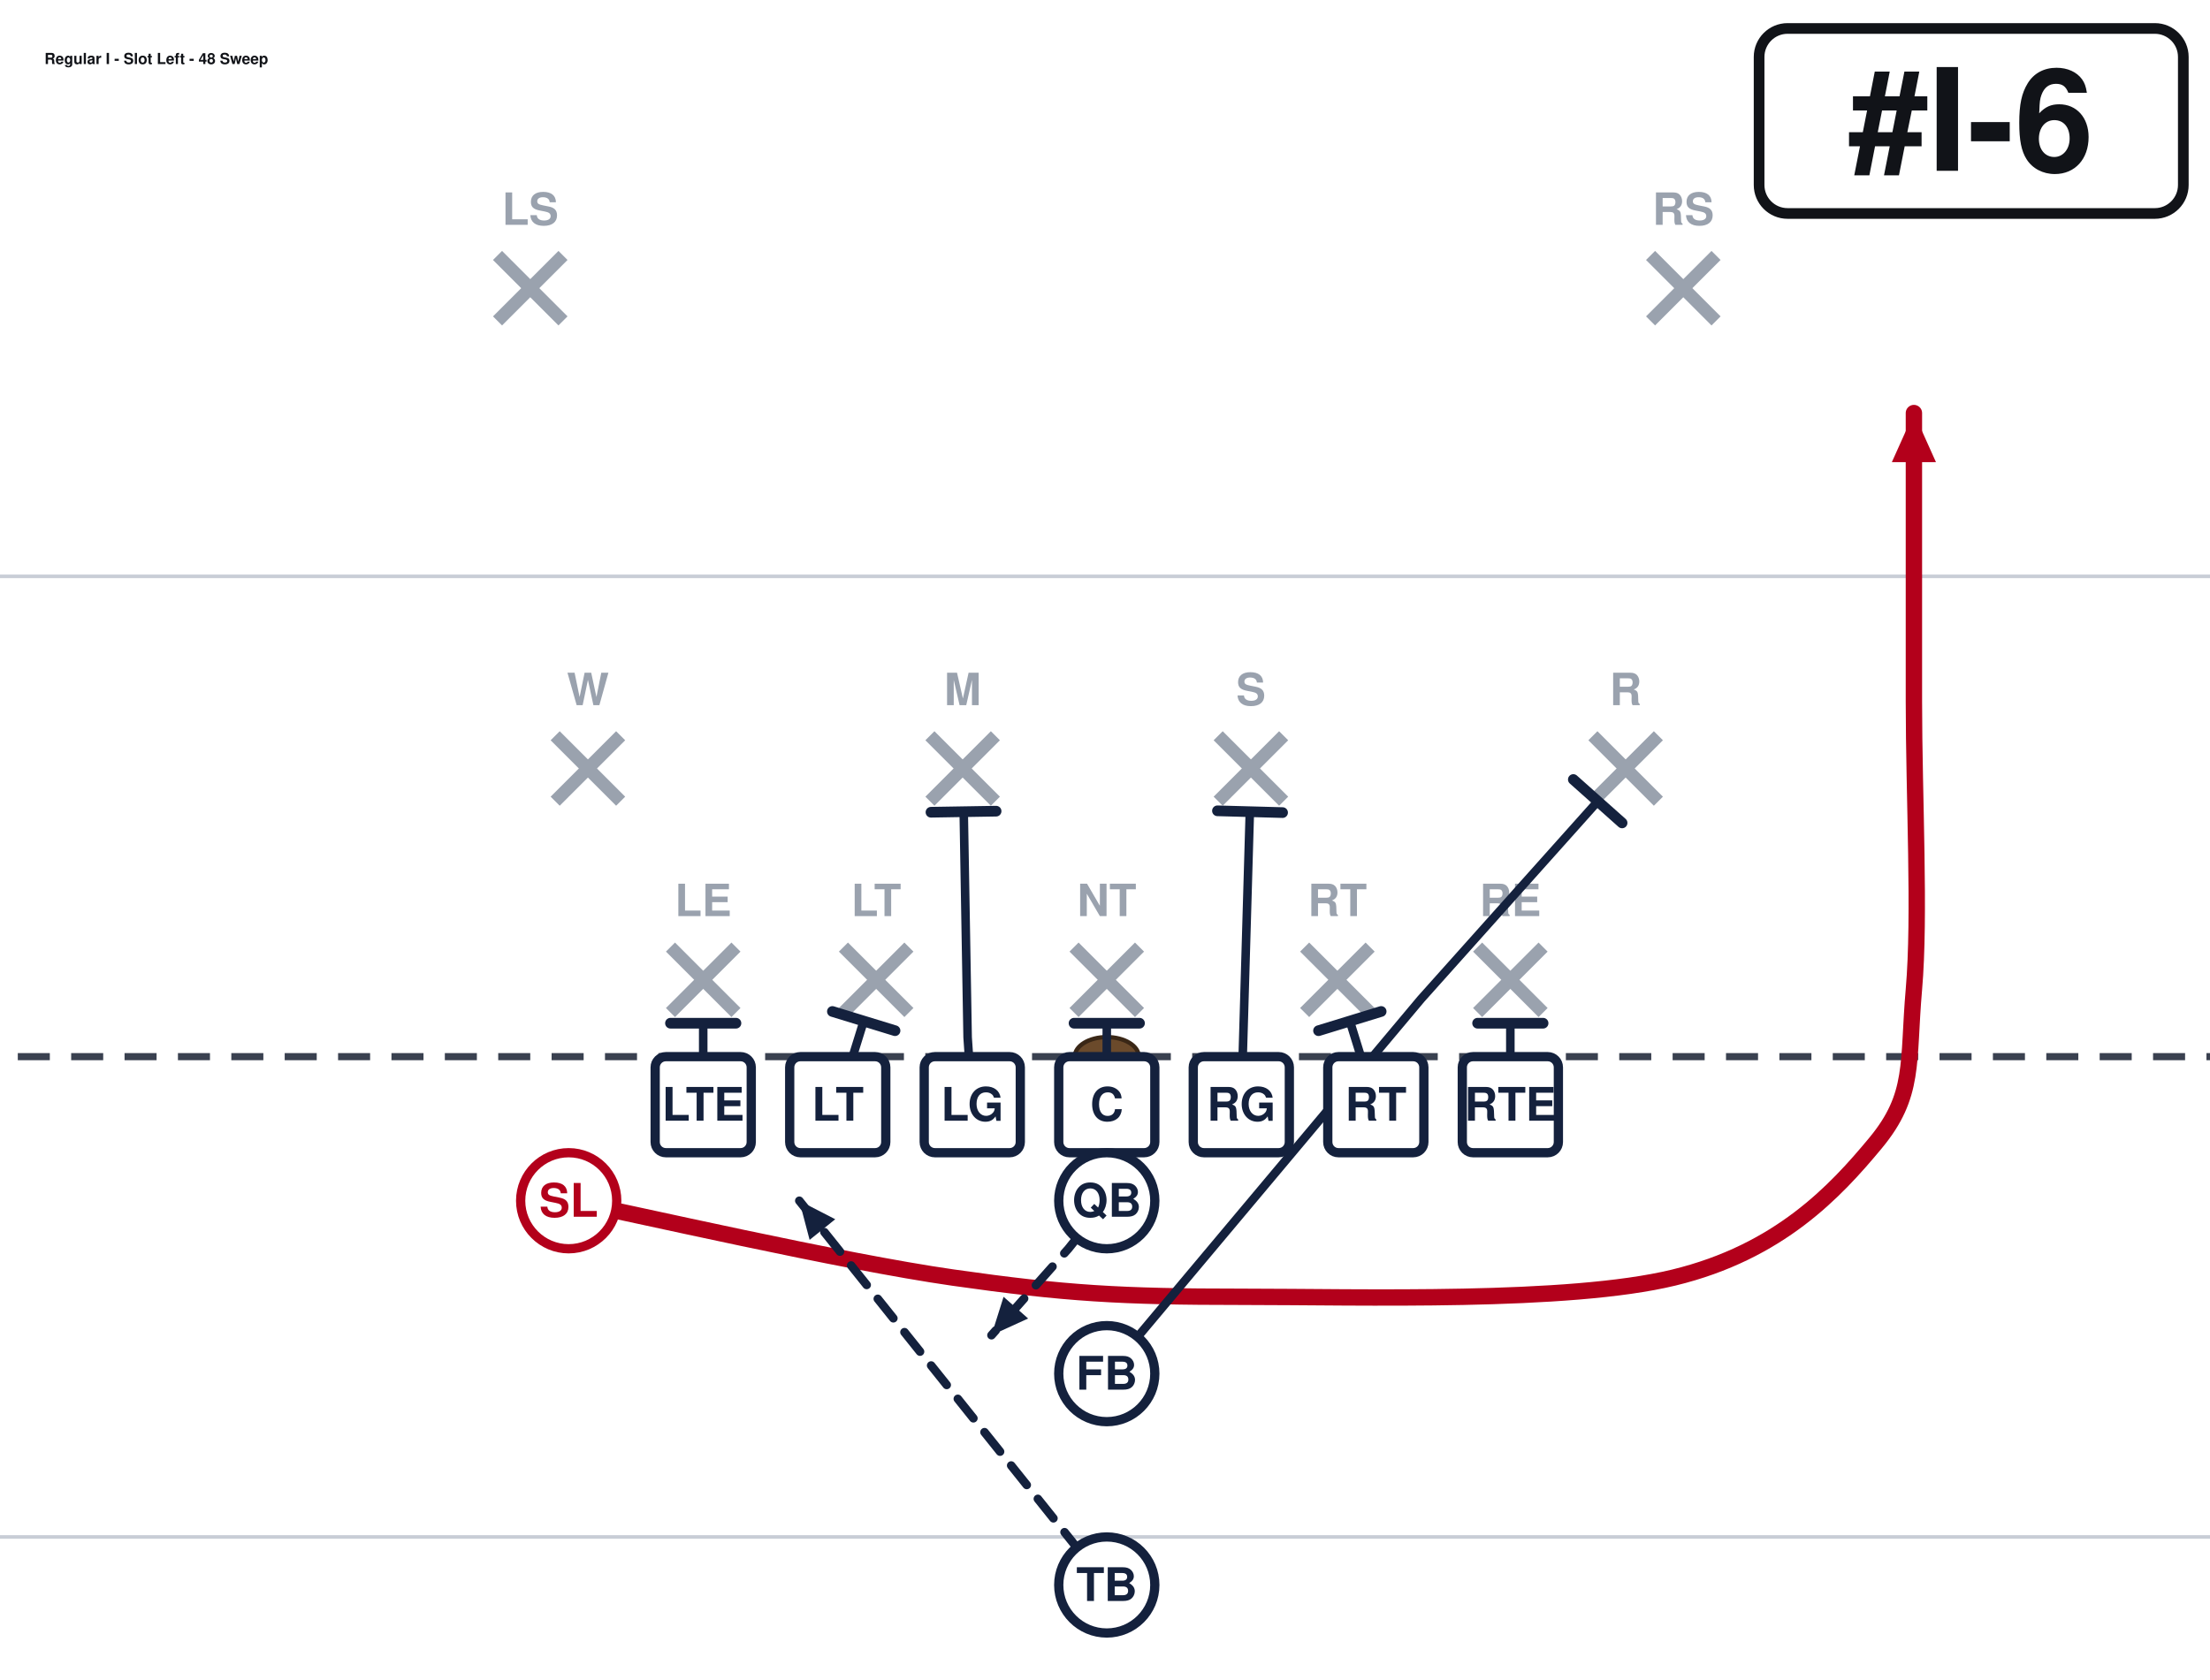
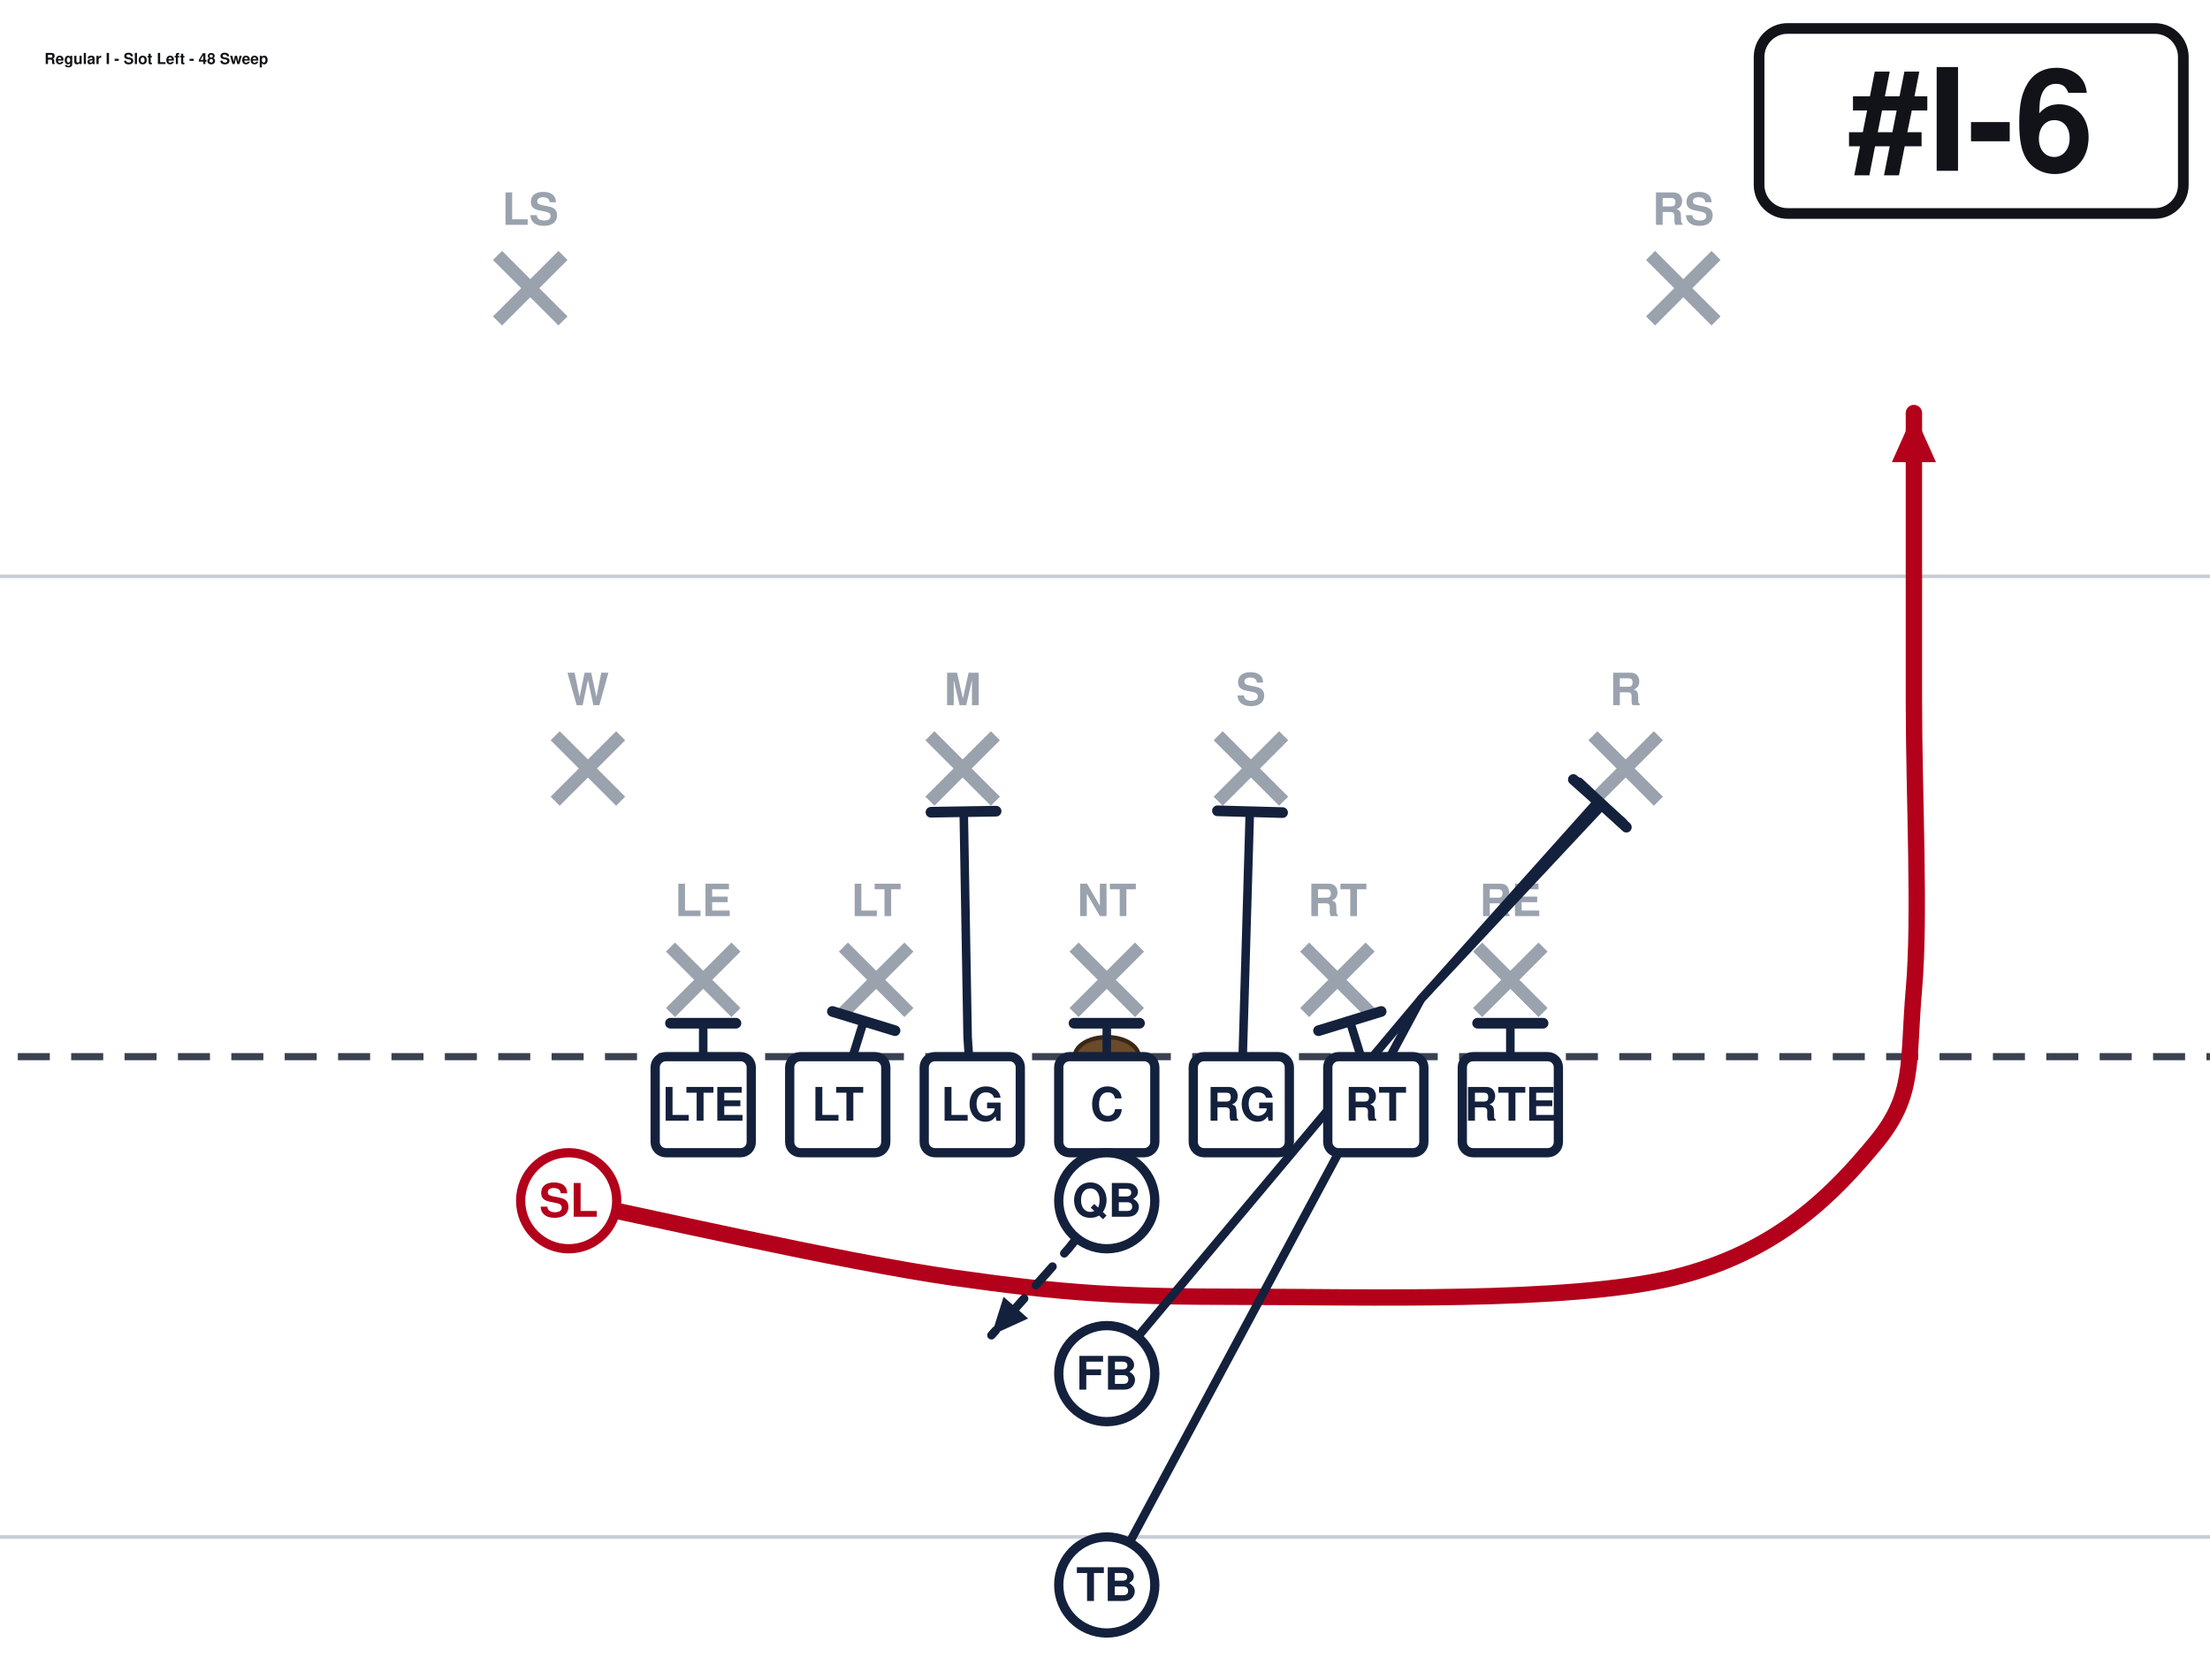
<svg xmlns="http://www.w3.org/2000/svg" width="621" height="472" viewBox="40 27 621 472" font-family="Segoe UI, Helvetica, Arial, sans-serif" role="img">
  <rect x="0" y="0" width="702" height="513" fill="#ffffff" />
  <line x1="0" y1="459.0" x2="702" y2="459.0" stroke="#c8cdd6" stroke-width="1" />
  <line x1="0" y1="189.0" x2="702" y2="189.0" stroke="#c8cdd6" stroke-width="1" />
  <line x1="0" y1="324.0" x2="702" y2="324.0" stroke="#3a4150" stroke-width="2" stroke-dasharray="9 6" />
  <ellipse cx="351.0" cy="324.0" rx="9" ry="5.5" fill="#6b4a2b" stroke="#3a2716" stroke-width="1.2" />
  <line x1="228.4" y1="293.2" x2="246.8" y2="311.6" stroke="#9aa2ae" stroke-width="3.6" />
  <line x1="246.8" y1="293.2" x2="228.4" y2="311.6" stroke="#9aa2ae" stroke-width="3.6" />
  <text x="237.6" y="284.5" text-anchor="middle" font-size="12.5" fill="#9aa2ae" font-weight="600">LE</text>
  <line x1="277.0" y1="293.2" x2="295.4" y2="311.6" stroke="#9aa2ae" stroke-width="3.6" />
  <line x1="295.4" y1="293.2" x2="277.0" y2="311.6" stroke="#9aa2ae" stroke-width="3.6" />
  <text x="286.2" y="284.5" text-anchor="middle" font-size="12.5" fill="#9aa2ae" font-weight="600">LT</text>
  <line x1="341.8" y1="293.2" x2="360.2" y2="311.6" stroke="#9aa2ae" stroke-width="3.6" />
  <line x1="360.2" y1="293.2" x2="341.8" y2="311.6" stroke="#9aa2ae" stroke-width="3.6" />
  <text x="351.0" y="284.5" text-anchor="middle" font-size="12.5" fill="#9aa2ae" font-weight="600">NT</text>
  <line x1="406.6" y1="293.2" x2="425.0" y2="311.6" stroke="#9aa2ae" stroke-width="3.6" />
  <line x1="425.0" y1="293.2" x2="406.6" y2="311.6" stroke="#9aa2ae" stroke-width="3.6" />
  <text x="415.8" y="284.5" text-anchor="middle" font-size="12.5" fill="#9aa2ae" font-weight="600">RT</text>
  <line x1="455.2" y1="293.2" x2="473.6" y2="311.6" stroke="#9aa2ae" stroke-width="3.6" />
  <line x1="473.6" y1="293.2" x2="455.2" y2="311.6" stroke="#9aa2ae" stroke-width="3.6" />
  <text x="464.4" y="284.5" text-anchor="middle" font-size="12.5" fill="#9aa2ae" font-weight="600">RE</text>
  <line x1="196.0" y1="233.8" x2="214.4" y2="252.2" stroke="#9aa2ae" stroke-width="3.6" />
  <line x1="214.4" y1="233.8" x2="196.0" y2="252.2" stroke="#9aa2ae" stroke-width="3.6" />
  <text x="205.2" y="225.2" text-anchor="middle" font-size="12.5" fill="#9aa2ae" font-weight="600">W</text>
  <line x1="301.3" y1="233.8" x2="319.7" y2="252.2" stroke="#9aa2ae" stroke-width="3.6" />
  <line x1="319.7" y1="233.8" x2="301.3" y2="252.2" stroke="#9aa2ae" stroke-width="3.6" />
  <text x="310.5" y="225.2" text-anchor="middle" font-size="12.5" fill="#9aa2ae" font-weight="600">M</text>
  <line x1="382.3" y1="233.8" x2="400.7" y2="252.2" stroke="#9aa2ae" stroke-width="3.6" />
  <line x1="400.7" y1="233.8" x2="382.3" y2="252.2" stroke="#9aa2ae" stroke-width="3.6" />
  <text x="391.5" y="225.2" text-anchor="middle" font-size="12.5" fill="#9aa2ae" font-weight="600">S</text>
  <line x1="487.6" y1="233.8" x2="506.0" y2="252.2" stroke="#9aa2ae" stroke-width="3.6" />
  <line x1="506.0" y1="233.8" x2="487.6" y2="252.2" stroke="#9aa2ae" stroke-width="3.6" />
  <text x="496.8" y="225.2" text-anchor="middle" font-size="12.5" fill="#9aa2ae" font-weight="600">R</text>
  <line x1="179.8" y1="98.8" x2="198.2" y2="117.2" stroke="#9aa2ae" stroke-width="3.6" />
  <line x1="198.2" y1="98.8" x2="179.8" y2="117.2" stroke="#9aa2ae" stroke-width="3.6" />
  <text x="189.0" y="90.2" text-anchor="middle" font-size="12.5" fill="#9aa2ae" font-weight="600">LS</text>
  <line x1="503.8" y1="98.8" x2="522.2" y2="117.2" stroke="#9aa2ae" stroke-width="3.6" />
  <line x1="522.2" y1="98.8" x2="503.8" y2="117.2" stroke="#9aa2ae" stroke-width="3.6" />
  <text x="513.0" y="90.2" text-anchor="middle" font-size="12.5" fill="#9aa2ae" font-weight="600">RS</text>
  <path d="M237.6,337.5 L237.6,314.6" fill="none" stroke="#14213d" stroke-width="2.4" stroke-linecap="round" stroke-linejoin="round" />
  <line x1="228.4" y1="314.6" x2="246.8" y2="314.6" stroke="#14213d" stroke-width="3.0" stroke-linecap="round" />
  <path d="M275.4,337.5 L282.7,314.0" fill="none" stroke="#14213d" stroke-width="2.4" stroke-linecap="round" stroke-linejoin="round" />
  <line x1="273.9" y1="311.3" x2="291.5" y2="316.7" stroke="#14213d" stroke-width="3.0" stroke-linecap="round" />
  <path d="M313.2,337.5 L311.9,318.6 L310.8,255.1" fill="none" stroke="#14213d" stroke-width="2.4" stroke-linecap="round" stroke-linejoin="round" />
  <line x1="301.6" y1="255.3" x2="319.9" y2="255.0" stroke="#14213d" stroke-width="3.0" stroke-linecap="round" />
  <path d="M351.0,337.5 L351.0,314.6" fill="none" stroke="#14213d" stroke-width="2.4" stroke-linecap="round" stroke-linejoin="round" />
  <line x1="341.8" y1="314.6" x2="360.2" y2="314.6" stroke="#14213d" stroke-width="3.0" stroke-linecap="round" />
  <path d="M388.8,337.5 L391.2,255.1" fill="none" stroke="#14213d" stroke-width="2.4" stroke-linecap="round" stroke-linejoin="round" />
  <line x1="382.1" y1="254.9" x2="400.4" y2="255.4" stroke="#14213d" stroke-width="3.0" stroke-linecap="round" />
  <path d="M426.6,337.5 L419.3,314.0" fill="none" stroke="#14213d" stroke-width="2.4" stroke-linecap="round" stroke-linejoin="round" />
  <line x1="410.5" y1="316.7" x2="428.1" y2="311.3" stroke="#14213d" stroke-width="3.0" stroke-linecap="round" />
  <path d="M464.4,337.5 L464.4,314.6" fill="none" stroke="#14213d" stroke-width="2.4" stroke-linecap="round" stroke-linejoin="round" />
  <line x1="455.2" y1="314.6" x2="473.6" y2="314.6" stroke="#14213d" stroke-width="3.0" stroke-linecap="round" />
  <path d="M199.8,364.5 C217.8,368.1 276.3,381.6 307.8,386.1 C339.3,390.6 355.1,391.5 388.8,391.5 C422.6,391.5 480.6,393.3 510.3,386.1 C540.0,378.9 555.8,361.8 567.0,348.3 C578.2,334.8 576.0,325.8 577.8,305.1 C579.6,284.4 577.8,251.1 577.8,224.1 C577.8,197.1 577.8,156.6 577.8,143.1" fill="none" stroke="#b3001b" stroke-width="4.6" stroke-linecap="round" stroke-linejoin="round" />
  <polygon points="577.8,143.1 584.0,156.9 571.6,156.9" fill="#b3001b" />
  <path d="M351.0,364.5 L340.2,378.0 L318.6,402.3" fill="none" stroke="#14213d" stroke-width="2.4" stroke-linecap="round" stroke-linejoin="round" stroke-dasharray="7 5" />
  <polygon points="318.6,402.3 322.0,391.5 328.9,397.6" fill="#14213d" />
  <path d="M351.0,413.1 L439.3,307.8 L489.0,252.2" fill="none" stroke="#14213d" stroke-width="2.4" stroke-linecap="round" stroke-linejoin="round" />
  <line x1="482.1" y1="246.1" x2="495.8" y2="258.3" stroke="#14213d" stroke-width="3.0" stroke-linecap="round" />
-   <path d="M351.0,472.5 L318.6,432.0 L264.6,364.5" fill="none" stroke="#14213d" stroke-width="2.4" stroke-linecap="round" stroke-linejoin="round" stroke-dasharray="7 5" />
-   <polygon points="264.6,364.5 274.7,369.7 267.5,375.5" fill="#14213d" />
+   <path d="M351.0,472.5 L439.3,307.8 L490.3,253.3" fill="none" stroke="#14213d" stroke-width="2.4" stroke-linecap="round" stroke-linejoin="round" />
+   <line x1="483.6" y1="247.0" x2="497.0" y2="259.5" stroke="#14213d" stroke-width="3.0" stroke-linecap="round" />
  <rect x="224.1" y="324.0" width="27.0" height="27.0" rx="3" fill="#ffffff" stroke="#14213d" stroke-width="2.6" />
  <text x="237.6" y="342.0" text-anchor="middle" font-size="13" font-weight="700" fill="#14213d">LTE</text>
  <rect x="261.9" y="324.0" width="27.0" height="27.0" rx="3" fill="#ffffff" stroke="#14213d" stroke-width="2.6" />
  <text x="275.4" y="342.0" text-anchor="middle" font-size="13" font-weight="700" fill="#14213d">LT</text>
  <rect x="299.7" y="324.0" width="27.0" height="27.0" rx="3" fill="#ffffff" stroke="#14213d" stroke-width="2.6" />
  <text x="313.2" y="342.0" text-anchor="middle" font-size="13" font-weight="700" fill="#14213d">LG</text>
  <rect x="337.5" y="324.0" width="27.0" height="27.0" rx="3" fill="#ffffff" stroke="#14213d" stroke-width="2.6" />
  <text x="351.0" y="342.0" text-anchor="middle" font-size="13" font-weight="700" fill="#14213d">C</text>
  <rect x="375.3" y="324.0" width="27.0" height="27.0" rx="3" fill="#ffffff" stroke="#14213d" stroke-width="2.6" />
  <text x="388.8" y="342.0" text-anchor="middle" font-size="13" font-weight="700" fill="#14213d">RG</text>
  <rect x="413.1" y="324.0" width="27.0" height="27.0" rx="3" fill="#ffffff" stroke="#14213d" stroke-width="2.6" />
  <text x="426.6" y="342.0" text-anchor="middle" font-size="13" font-weight="700" fill="#14213d">RT</text>
  <rect x="450.9" y="324.0" width="27.0" height="27.0" rx="3" fill="#ffffff" stroke="#14213d" stroke-width="2.6" />
  <text x="464.4" y="342.0" text-anchor="middle" font-size="13" font-weight="700" fill="#14213d">RTE</text>
  <circle cx="199.8" cy="364.5" r="13.5" fill="#ffffff" stroke="#b3001b" stroke-width="2.6" />
  <text x="199.8" y="369.0" text-anchor="middle" font-size="13" font-weight="700" fill="#b3001b">SL</text>
  <circle cx="351.0" cy="364.5" r="13.5" fill="#ffffff" stroke="#14213d" stroke-width="2.6" />
  <text x="351.0" y="369.0" text-anchor="middle" font-size="13" font-weight="700" fill="#14213d">QB</text>
  <circle cx="351.0" cy="413.1" r="13.5" fill="#ffffff" stroke="#14213d" stroke-width="2.6" />
  <text x="351.0" y="417.6" text-anchor="middle" font-size="13" font-weight="700" fill="#14213d">FB</text>
  <circle cx="351.0" cy="472.5" r="13.5" fill="#ffffff" stroke="#14213d" stroke-width="2.6" />
  <text x="351.0" y="477.0" text-anchor="middle" font-size="13" font-weight="700" fill="#14213d">TB</text>
  <rect x="534.3" y="35.0" width="119.2" height="52.0" rx="8" fill="#ffffff" stroke="#111318" stroke-width="3" />
  <text x="593.9" y="75.0" text-anchor="middle" font-size="40" font-weight="800" fill="#111318">#I-6</text>
  <text x="52.5" y="45.0" font-size="4.3" font-weight="700" fill="#111318">Regular I - Slot Left - 48 Sweep</text>
</svg>
